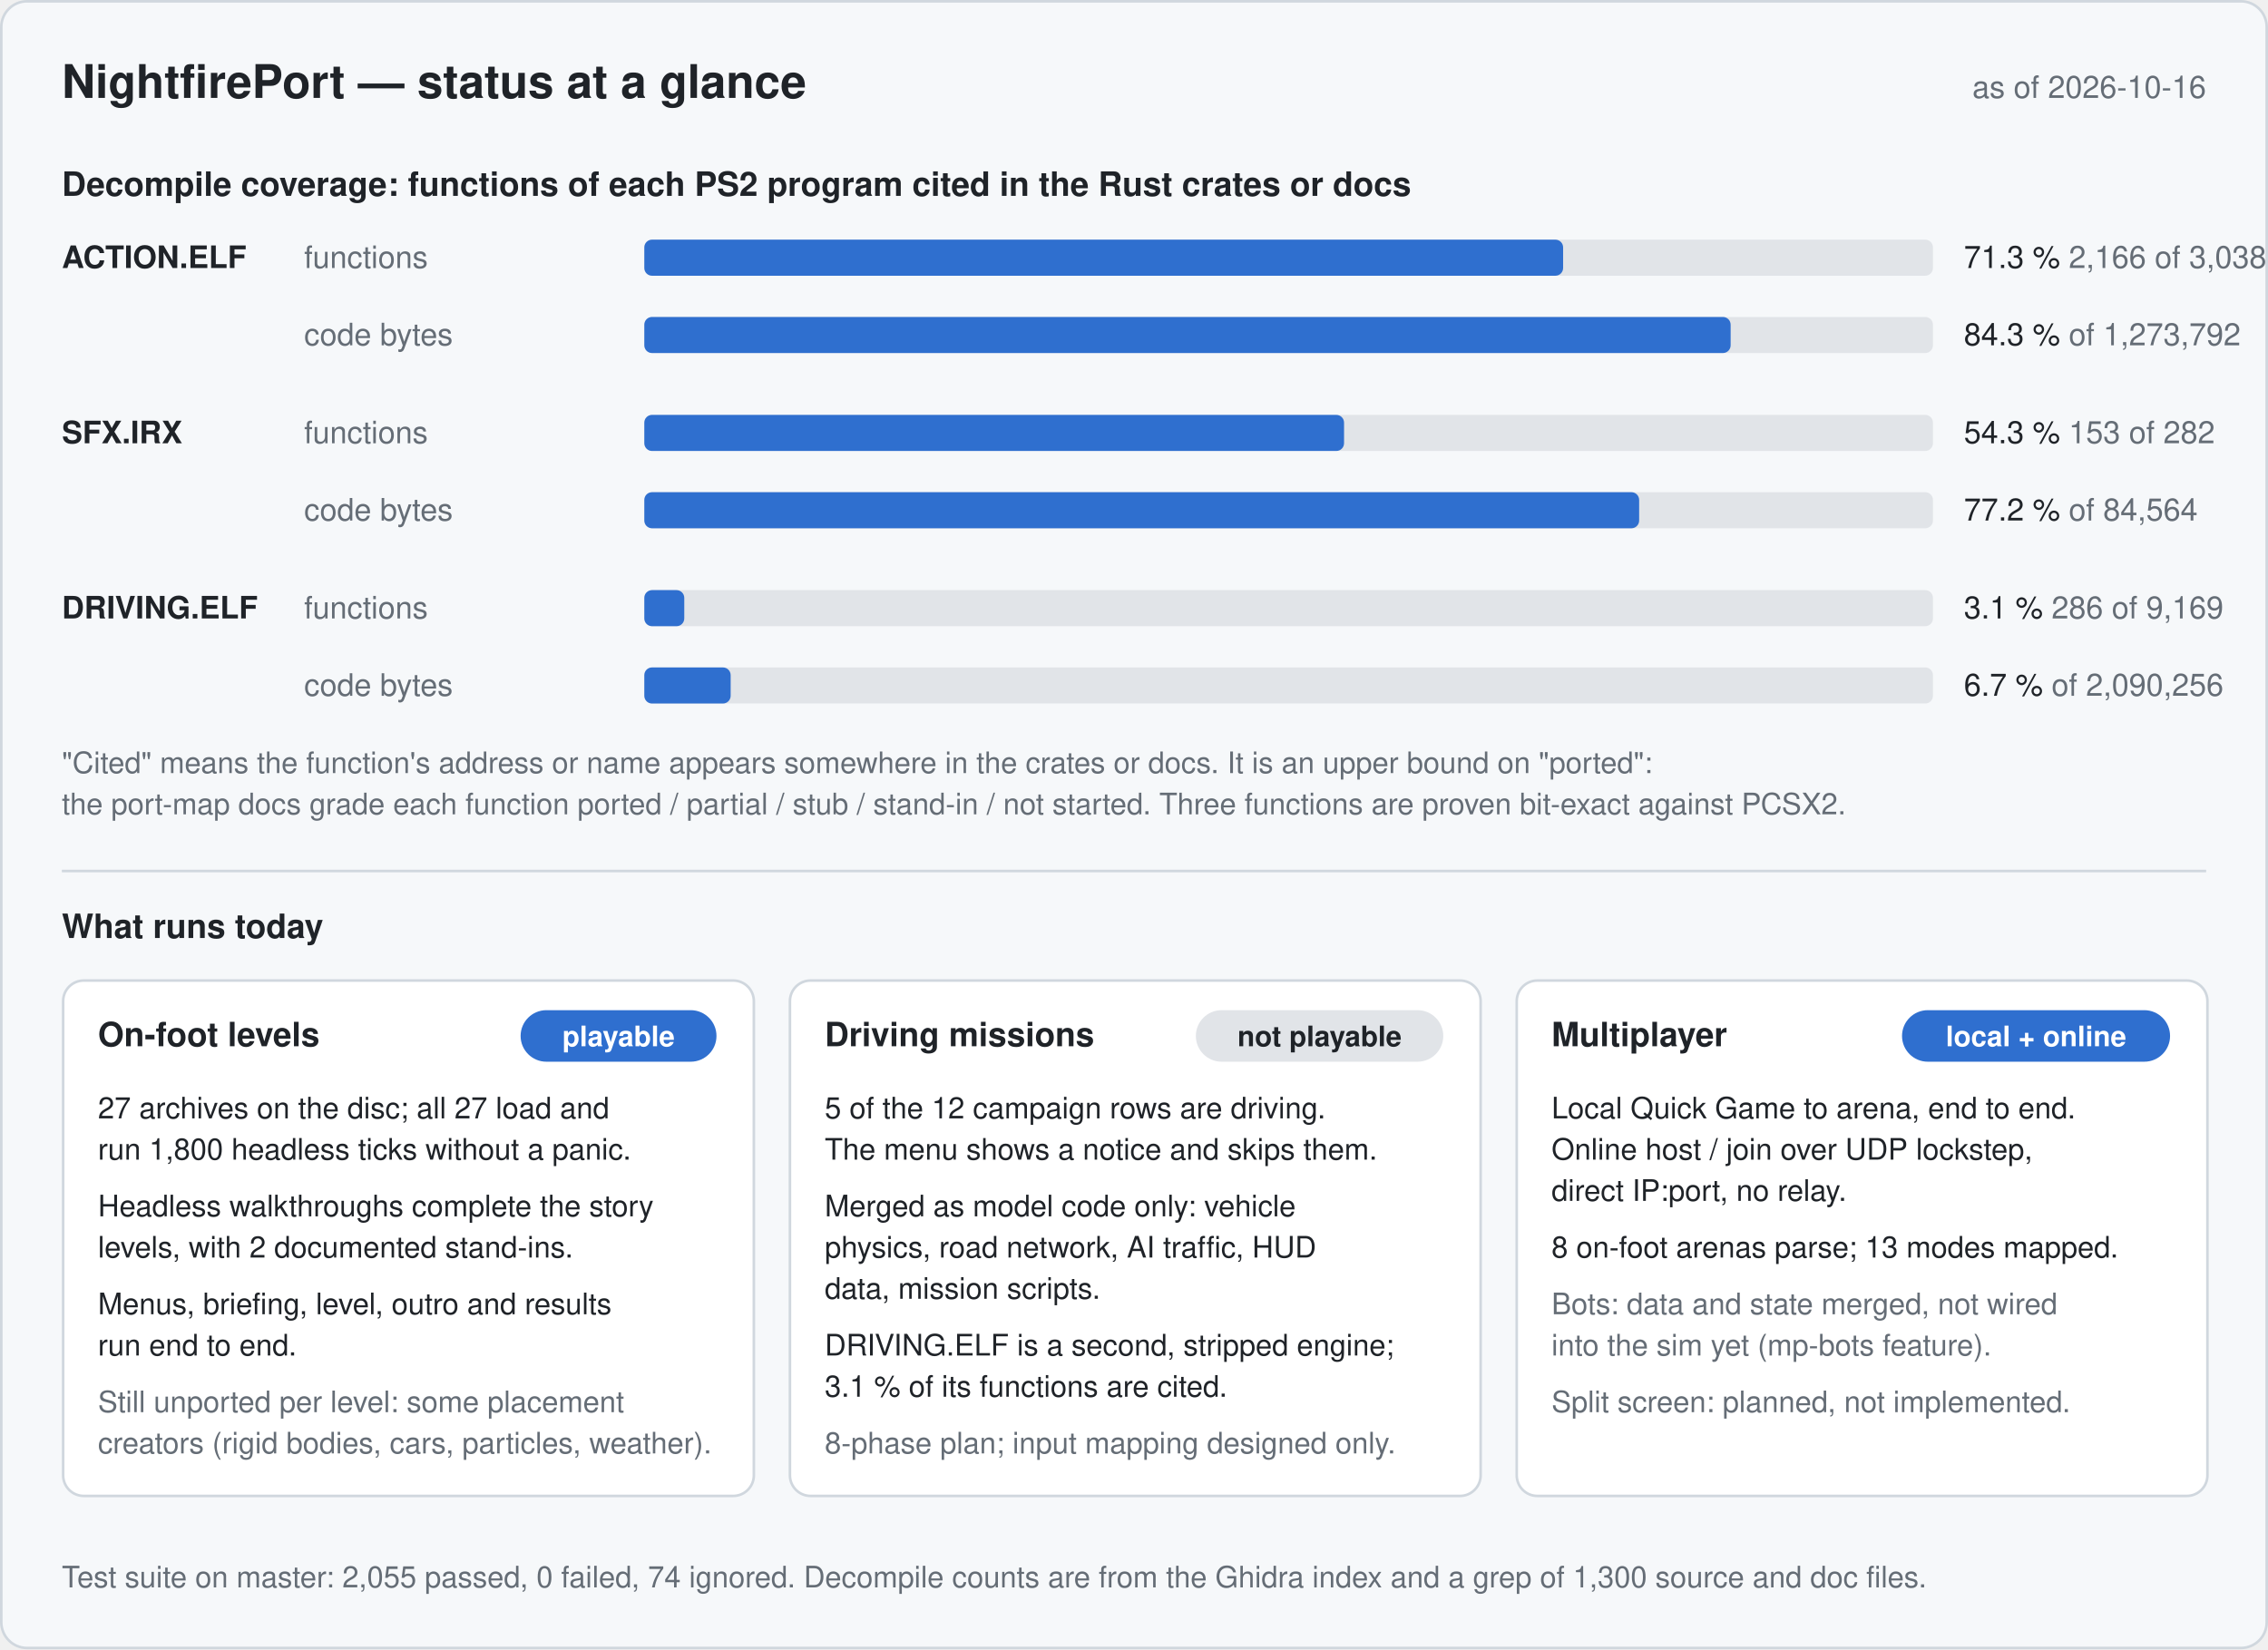
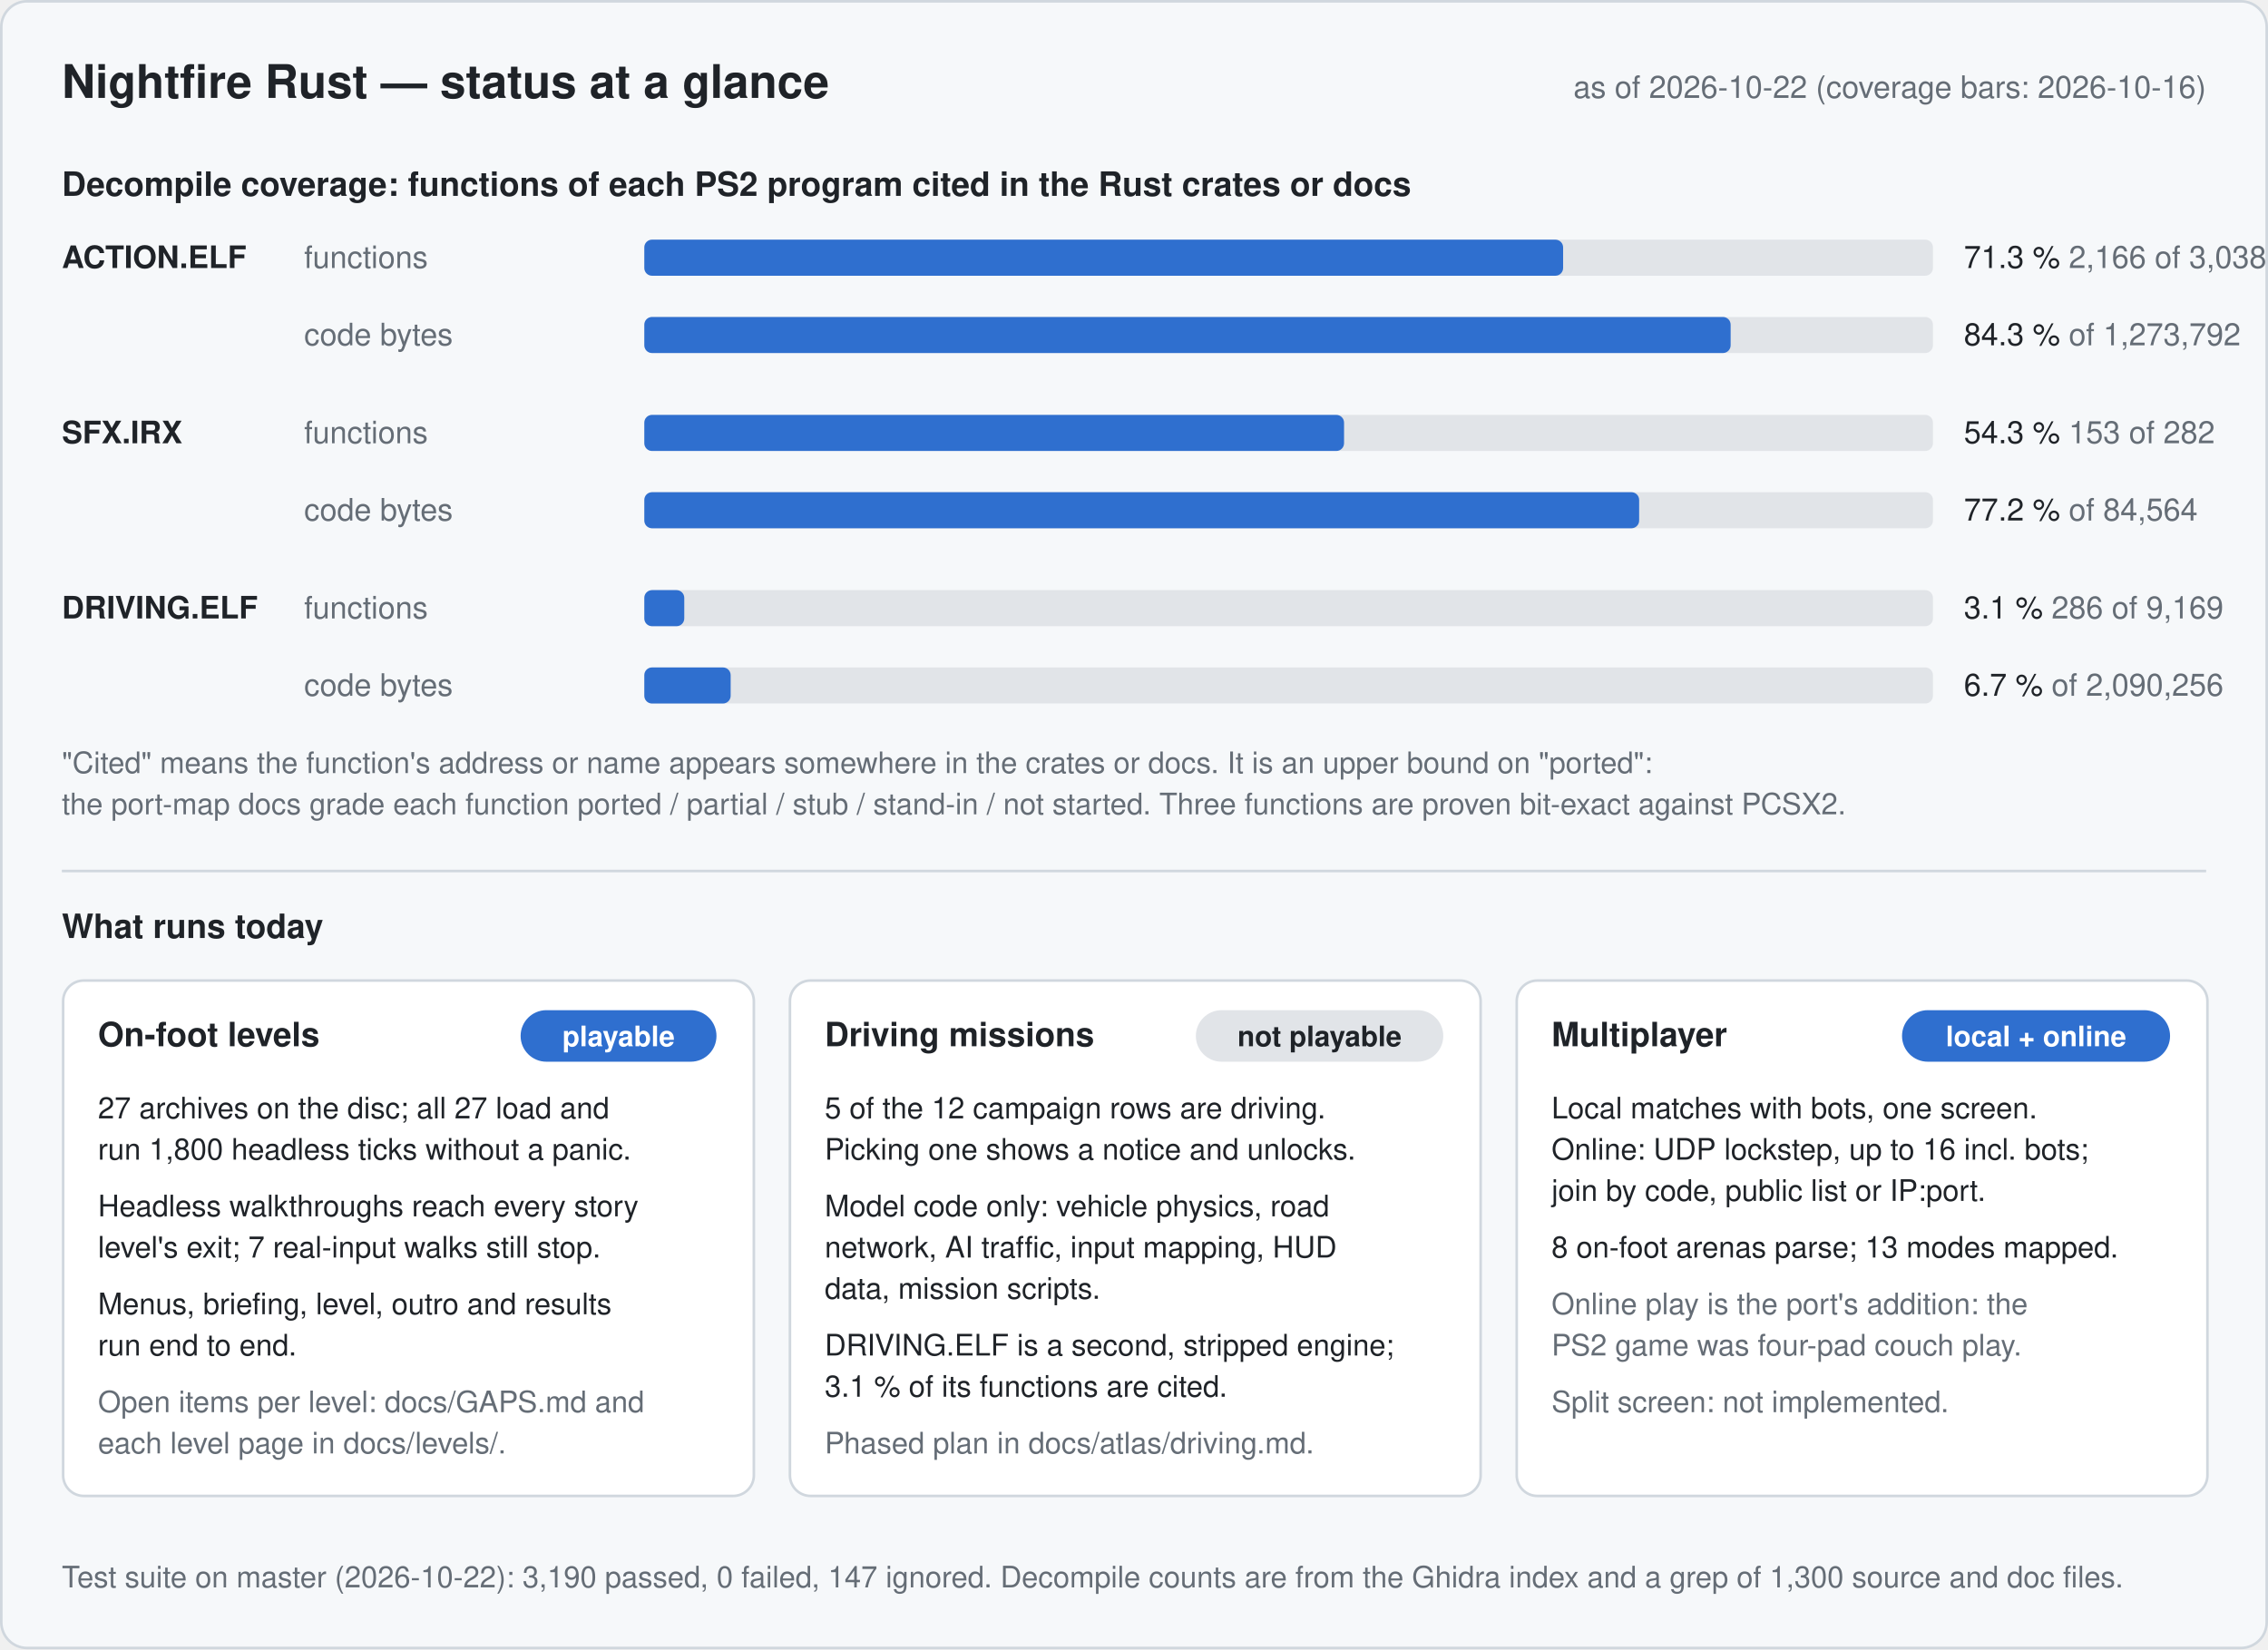
<svg xmlns="http://www.w3.org/2000/svg" width="880" height="640" viewBox="0 0 880 640" font-family="-apple-system, 'Segoe UI', Helvetica, Arial, sans-serif">
  <rect x="0.5" y="0.5" width="879" height="639" rx="10" fill="#f6f8fa" stroke="#d0d7de" />
-   <text x="24" y="38" font-size="18" font-weight="600" fill="#1f2328">NightfirePort — status at a glance</text>
-   <text x="856" y="38" font-size="12" fill="#656d76" text-anchor="end">as of 2026-10-16</text>
+   <text x="24" y="38" font-size="18" font-weight="600" fill="#1f2328">Nightfire Rust — status at a glance</text>
+   <text x="856" y="38" font-size="12" fill="#656d76" text-anchor="end">as of 2026-10-22 (coverage bars: 2026-10-16)</text>
  <text x="24" y="76" font-size="13" font-weight="600" fill="#1f2328">Decompile coverage: functions of each PS2 program cited in the Rust crates or docs</text>
  <g font-size="12">
    <text x="24" y="104" fill="#1f2328" font-weight="600">ACTION.ELF</text>
    <text x="118" y="104" fill="#656d76">functions</text>
    <rect x="250" y="93" width="500" height="14" rx="3" fill="#e1e4e8" />
    <rect x="250" y="93" width="356.5" height="14" rx="3" fill="#2f6fcf" />
    <text x="762" y="104" fill="#1f2328">71.3 %  <tspan fill="#656d76">2,166 of 3,038</tspan>
    </text>
    <text x="118" y="134" fill="#656d76">code bytes</text>
    <rect x="250" y="123" width="500" height="14" rx="3" fill="#e1e4e8" />
    <rect x="250" y="123" width="421.5" height="14" rx="3" fill="#2f6fcf" />
    <text x="762" y="134" fill="#1f2328">84.3 %  <tspan fill="#656d76">of 1,273,792</tspan>
    </text>
    <text x="24" y="172" fill="#1f2328" font-weight="600">SFX.IRX</text>
    <text x="118" y="172" fill="#656d76">functions</text>
    <rect x="250" y="161" width="500" height="14" rx="3" fill="#e1e4e8" />
    <rect x="250" y="161" width="271.5" height="14" rx="3" fill="#2f6fcf" />
    <text x="762" y="172" fill="#1f2328">54.3 %  <tspan fill="#656d76">153 of 282</tspan>
    </text>
    <text x="118" y="202" fill="#656d76">code bytes</text>
    <rect x="250" y="191" width="500" height="14" rx="3" fill="#e1e4e8" />
    <rect x="250" y="191" width="386" height="14" rx="3" fill="#2f6fcf" />
    <text x="762" y="202" fill="#1f2328">77.2 %  <tspan fill="#656d76">of 84,564</tspan>
    </text>
    <text x="24" y="240" fill="#1f2328" font-weight="600">DRIVING.ELF</text>
    <text x="118" y="240" fill="#656d76">functions</text>
    <rect x="250" y="229" width="500" height="14" rx="3" fill="#e1e4e8" />
    <rect x="250" y="229" width="15.5" height="14" rx="3" fill="#2f6fcf" />
    <text x="762" y="240" fill="#1f2328">3.1 %  <tspan fill="#656d76">286 of 9,169</tspan>
    </text>
    <text x="118" y="270" fill="#656d76">code bytes</text>
    <rect x="250" y="259" width="500" height="14" rx="3" fill="#e1e4e8" />
    <rect x="250" y="259" width="33.5" height="14" rx="3" fill="#2f6fcf" />
    <text x="762" y="270" fill="#1f2328">6.7 %  <tspan fill="#656d76">of 2,090,256</tspan>
    </text>
  </g>
  <text x="24" y="300" font-size="11.5" fill="#656d76">"Cited" means the function's address or name appears somewhere in the crates or docs. It is an upper bound on "ported":</text>
  <text x="24" y="316" font-size="11.5" fill="#656d76">the port-map docs grade each function ported / partial / stub / stand-in / not started. Three functions are proven bit-exact against PCSX2.</text>
  <line x1="24" y1="338" x2="856" y2="338" stroke="#d0d7de" />
  <text x="24" y="364" font-size="13" font-weight="600" fill="#1f2328">What runs today</text>
  <g transform="translate(24 380)">
    <rect x="0.5" y="0.5" width="268" height="200" rx="8" fill="#ffffff" stroke="#d0d7de" />
    <text x="14" y="26" font-size="13" font-weight="600" fill="#1f2328">On-foot levels</text>
    <rect x="178" y="12" width="76" height="20" rx="10" fill="#2f6fcf" />
    <text x="216" y="26" font-size="11" font-weight="600" fill="#ffffff" text-anchor="middle">playable</text>
    <g font-size="11.5" fill="#1f2328">
      <text x="14" y="54">27 archives on the disc; all 27 load and</text>
      <text x="14" y="70">run 1,800 headless ticks without a panic.</text>
-       <text x="14" y="92">Headless walkthroughs complete the story</text>
-       <text x="14" y="108">levels, with 2 documented stand-ins.</text>
+       <text x="14" y="92">Headless walkthroughs reach every story</text>
+       <text x="14" y="108">level's exit; 7 real-input walks still stop.</text>
      <text x="14" y="130">Menus, briefing, level, outro and results</text>
      <text x="14" y="146">run end to end.</text>
-       <text x="14" y="168" fill="#656d76">Still unported per level: some placement</text>
-       <text x="14" y="184" fill="#656d76">creators (rigid bodies, cars, particles, weather).</text>
+       <text x="14" y="168" fill="#656d76">Open items per level: docs/GAPS.md and</text>
+       <text x="14" y="184" fill="#656d76">each level page in docs/levels/.</text>
    </g>
  </g>
  <g transform="translate(306 380)">
    <rect x="0.5" y="0.5" width="268" height="200" rx="8" fill="#ffffff" stroke="#d0d7de" />
    <text x="14" y="26" font-size="13" font-weight="600" fill="#1f2328">Driving missions</text>
    <rect x="158" y="12" width="96" height="20" rx="10" fill="#e1e4e8" />
    <text x="206" y="26" font-size="11" font-weight="600" fill="#1f2328" text-anchor="middle">not playable</text>
    <g font-size="11.5" fill="#1f2328">
      <text x="14" y="54">5 of the 12 campaign rows are driving.</text>
-       <text x="14" y="70">The menu shows a notice and skips them.</text>
-       <text x="14" y="92">Merged as model code only: vehicle</text>
-       <text x="14" y="108">physics, road network, AI traffic, HUD</text>
+       <text x="14" y="70">Picking one shows a notice and unlocks.</text>
+       <text x="14" y="92">Model code only: vehicle physics, road</text>
+       <text x="14" y="108">network, AI traffic, input mapping, HUD</text>
      <text x="14" y="124">data, mission scripts.</text>
      <text x="14" y="146">DRIVING.ELF is a second, stripped engine;</text>
      <text x="14" y="162">3.1 % of its functions are cited.</text>
-       <text x="14" y="184" fill="#656d76">8-phase plan; input mapping designed only.</text>
+       <text x="14" y="184" fill="#656d76">Phased plan in docs/atlas/driving.md.</text>
    </g>
  </g>
  <g transform="translate(588 380)">
    <rect x="0.5" y="0.5" width="268" height="200" rx="8" fill="#ffffff" stroke="#d0d7de" />
    <text x="14" y="26" font-size="13" font-weight="600" fill="#1f2328">Multiplayer</text>
    <rect x="150" y="12" width="104" height="20" rx="10" fill="#2f6fcf" />
    <text x="202" y="26" font-size="11" font-weight="600" fill="#ffffff" text-anchor="middle">local + online</text>
    <g font-size="11.5" fill="#1f2328">
-       <text x="14" y="54">Local Quick Game to arena, end to end.</text>
-       <text x="14" y="70">Online host / join over UDP lockstep,</text>
-       <text x="14" y="86">direct IP:port, no relay.</text>
+       <text x="14" y="54">Local matches with bots, one screen.</text>
+       <text x="14" y="70">Online: UDP lockstep, up to 16 incl. bots;</text>
+       <text x="14" y="86">join by code, public list or IP:port.</text>
      <text x="14" y="108">8 on-foot arenas parse; 13 modes mapped.</text>
-       <text x="14" y="130" fill="#656d76">Bots: data and state merged, not wired</text>
-       <text x="14" y="146" fill="#656d76">into the sim yet (mp-bots feature).</text>
-       <text x="14" y="168" fill="#656d76">Split screen: planned, not implemented.</text>
+       <text x="14" y="130" fill="#656d76">Online play is the port's addition: the</text>
+       <text x="14" y="146" fill="#656d76">PS2 game was four-pad couch play.</text>
+       <text x="14" y="168" fill="#656d76">Split screen: not implemented.</text>
    </g>
  </g>
-   <text x="24" y="616" font-size="11.5" fill="#656d76">Test suite on master: 2,055 passed, 0 failed, 74 ignored. Decompile counts are from the Ghidra index and a grep of 1,300 source and doc files.</text>
+   <text x="24" y="616" font-size="11.5" fill="#656d76">Test suite on master (2026-10-22): 3,190 passed, 0 failed, 147 ignored. Decompile counts are from the Ghidra index and a grep of 1,300 source and doc files.</text>
</svg>
